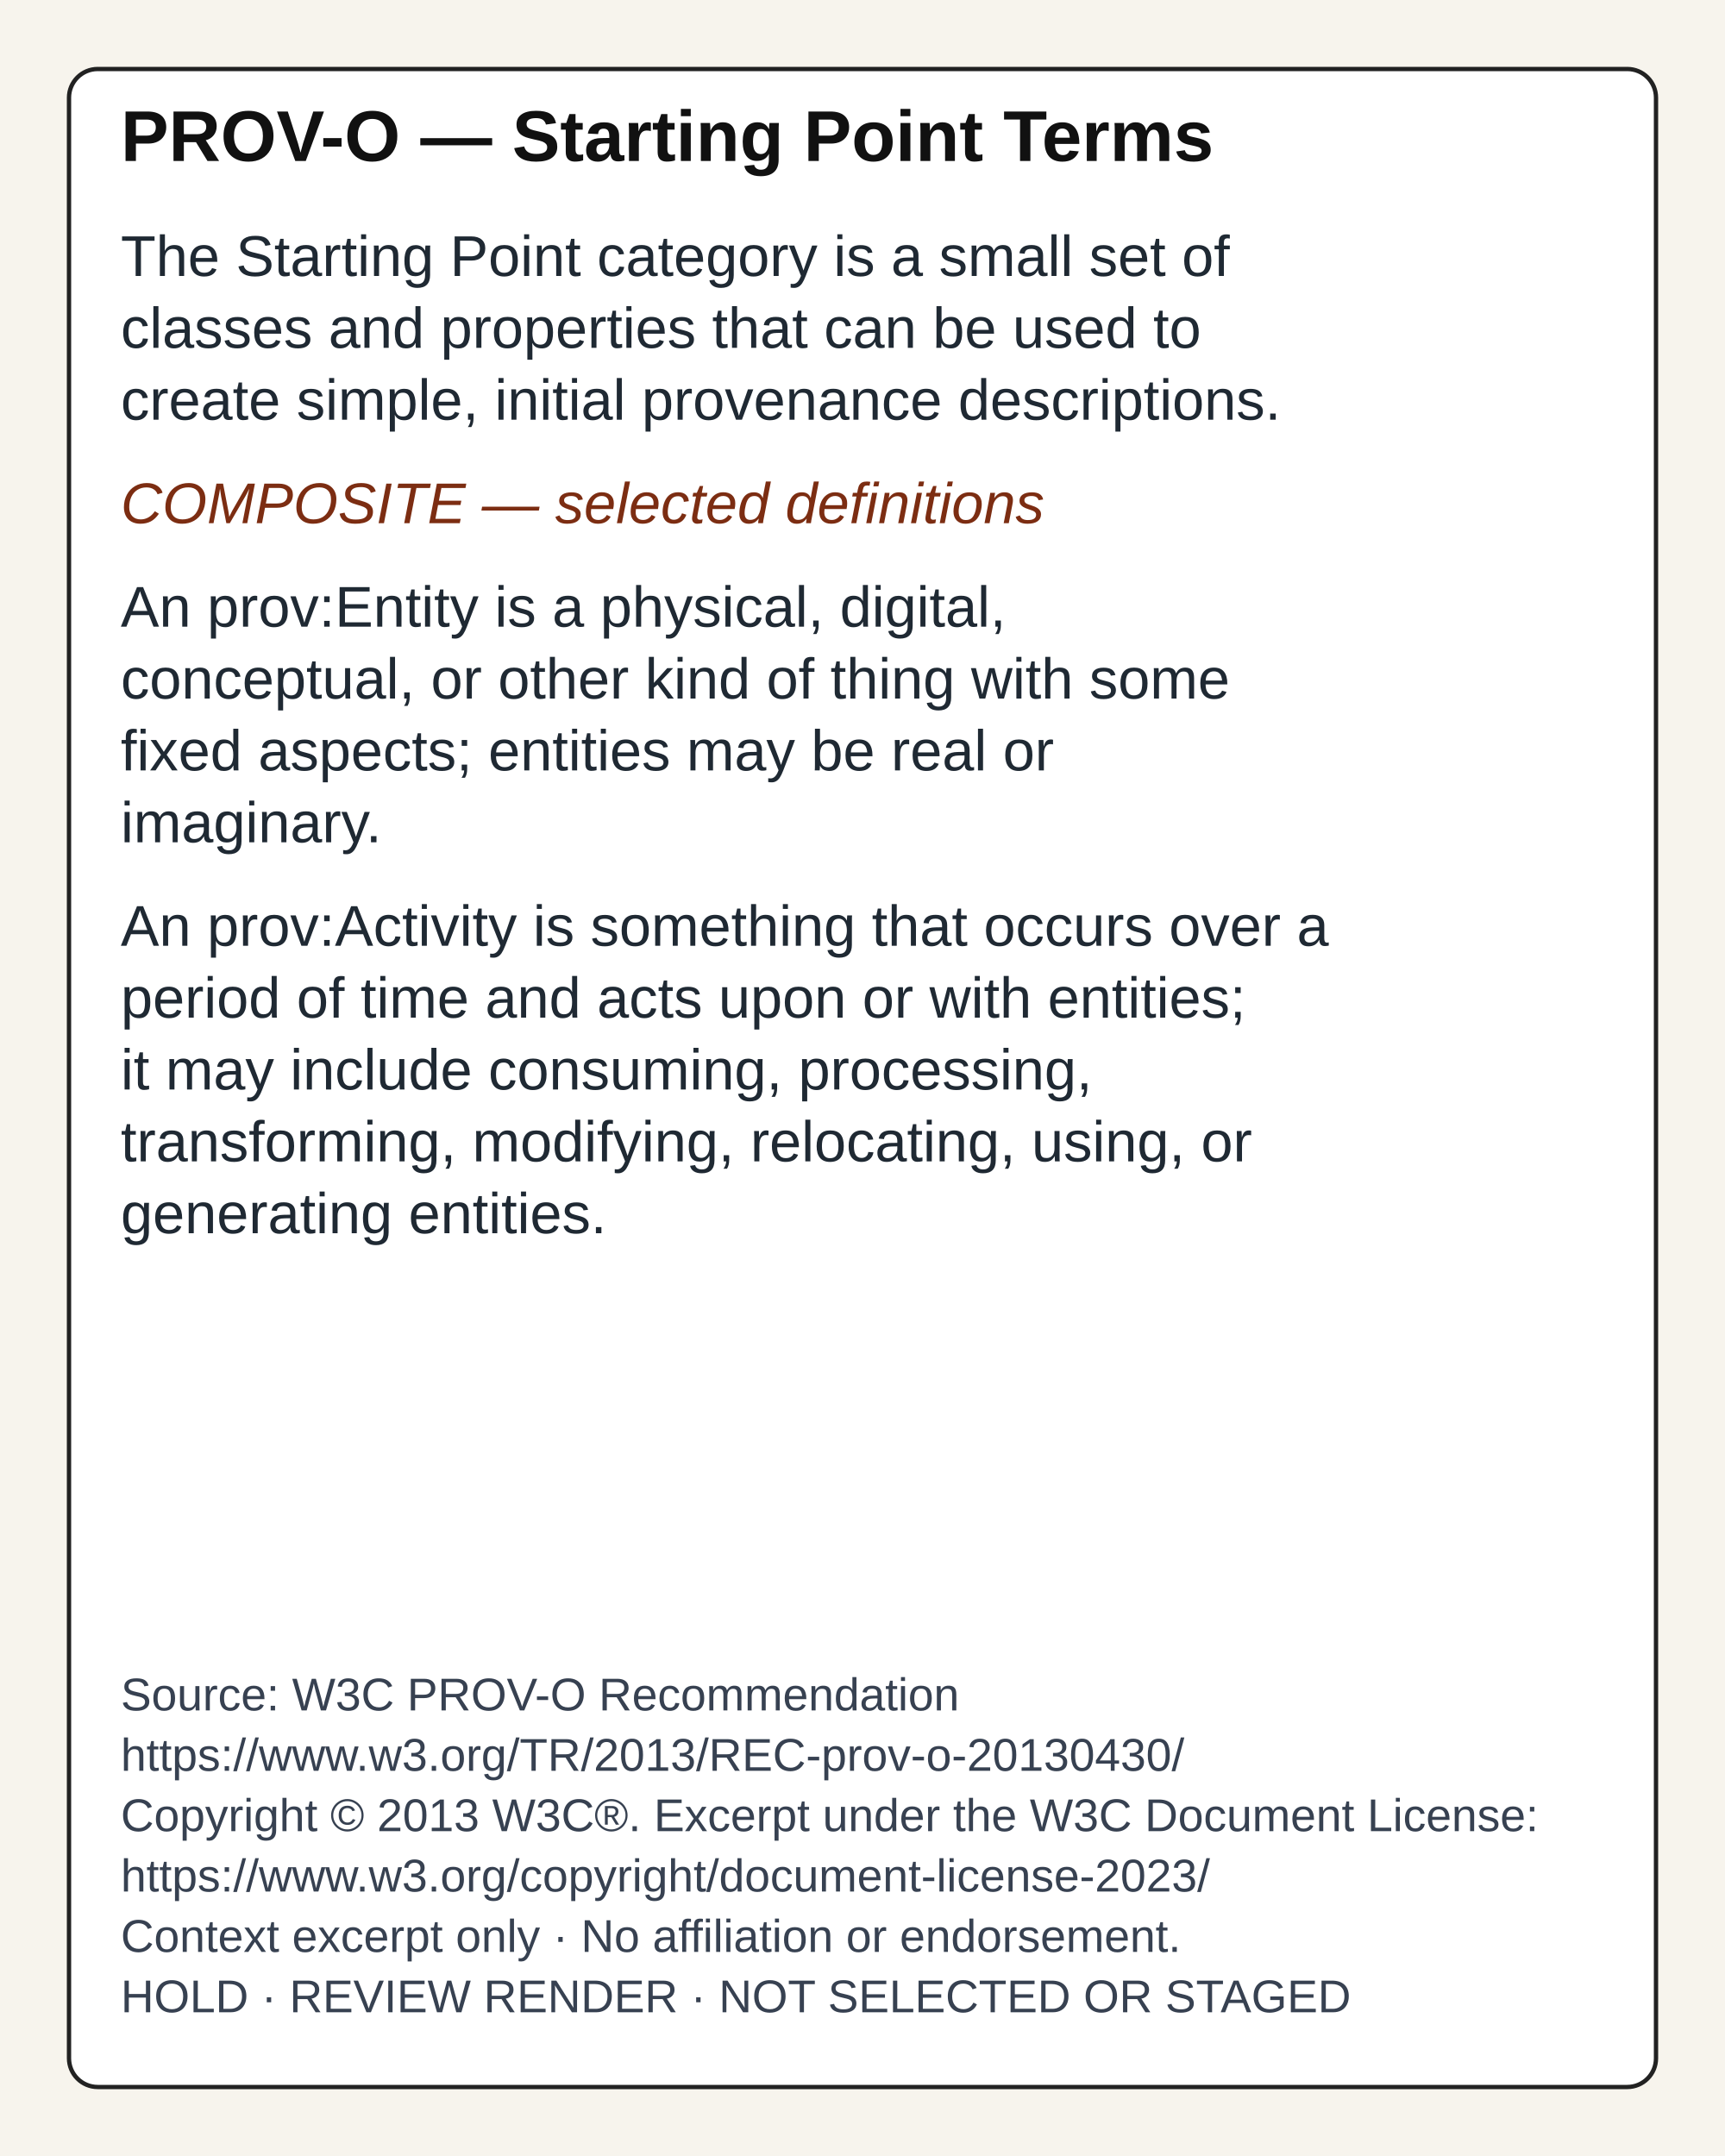
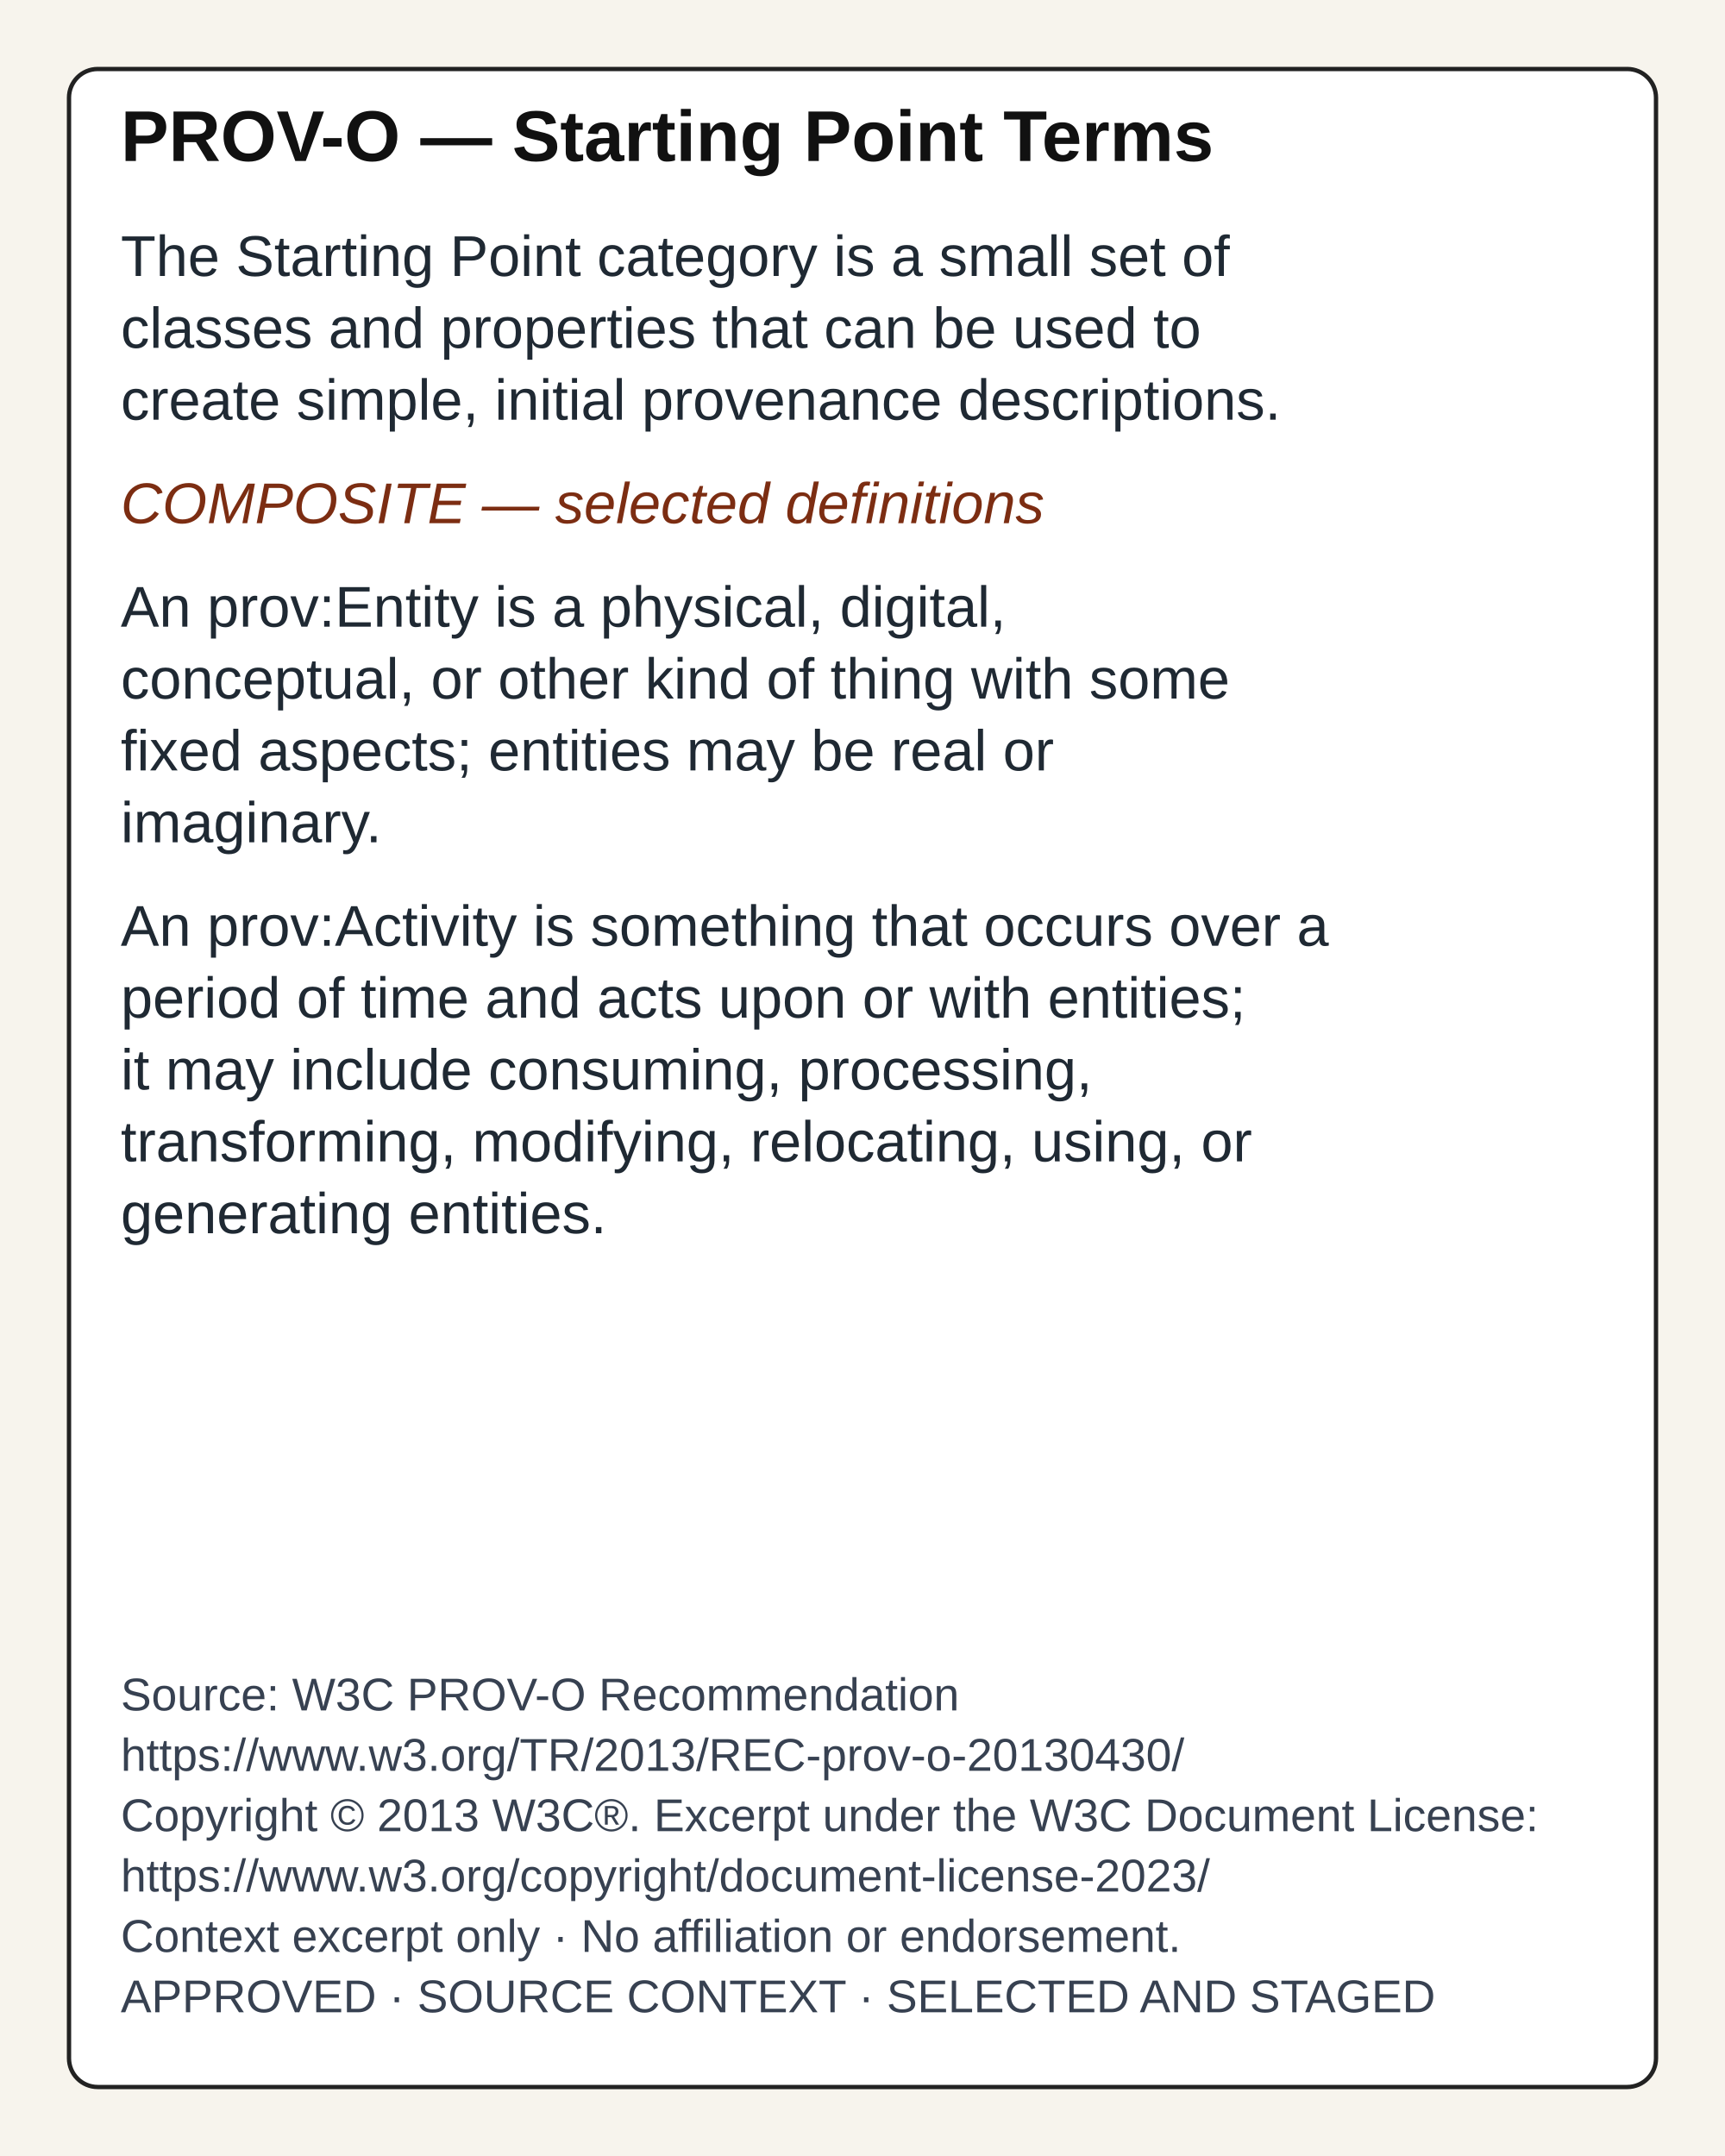
<svg xmlns="http://www.w3.org/2000/svg" width="1200" height="1500" viewBox="0 0 1200 1500" role="img" aria-labelledby="title desc">
  <rect width="1200" height="1500" fill="#f7f4ed" />
  <rect x="48" y="48" width="1104" height="1404" rx="20" fill="#fff" stroke="#222" stroke-width="3" />
  <style>.head{font:700 50px Arial,sans-serif;fill:#111}.body{font:40px Arial,sans-serif;fill:#1f2933}.note{font:italic 40px Arial,sans-serif;fill:#7c2d12}.foot{font:32px Arial,sans-serif;fill:#374151}</style>
  <text x="84" y="112" class="head">PROV-O — Starting Point Terms</text>
  <text x="84" y="192" class="body">The Starting Point category is a small set of</text>
  <text x="84" y="242" class="body">classes and properties that can be used to</text>
  <text x="84" y="292" class="body">create simple, initial provenance descriptions.</text>
  <text x="84" y="364" class="note">COMPOSITE — selected definitions</text>
  <text x="84" y="436" class="body">An prov:Entity is a physical, digital,</text>
  <text x="84" y="486" class="body">conceptual, or other kind of thing with some</text>
  <text x="84" y="536" class="body">fixed aspects; entities may be real or</text>
  <text x="84" y="586" class="body">imaginary.</text>
  <text x="84" y="658" class="body">An prov:Activity is something that occurs over a</text>
  <text x="84" y="708" class="body">period of time and acts upon or with entities;</text>
  <text x="84" y="758" class="body">it may include consuming, processing,</text>
  <text x="84" y="808" class="body">transforming, modifying, relocating, using, or</text>
  <text x="84" y="858" class="body">generating entities.</text>
  <text x="84" y="1190" class="foot">Source: W3C PROV-O Recommendation</text>
  <text x="84" y="1232" class="foot">https://www.w3.org/TR/2013/REC-prov-o-20130430/</text>
  <text x="84" y="1274" class="foot">Copyright © 2013 W3C®. Excerpt under the W3C Document License:</text>
  <text x="84" y="1316" class="foot">https://www.w3.org/copyright/document-license-2023/</text>
  <text x="84" y="1358" class="foot">Context excerpt only · No affiliation or endorsement.</text>
-   <text x="84" y="1400" class="foot">HOLD · REVIEW RENDER · NOT SELECTED OR STAGED</text>
+   <text x="84" y="1400" class="foot">APPROVED · SOURCE CONTEXT · SELECTED AND STAGED</text>
</svg>
